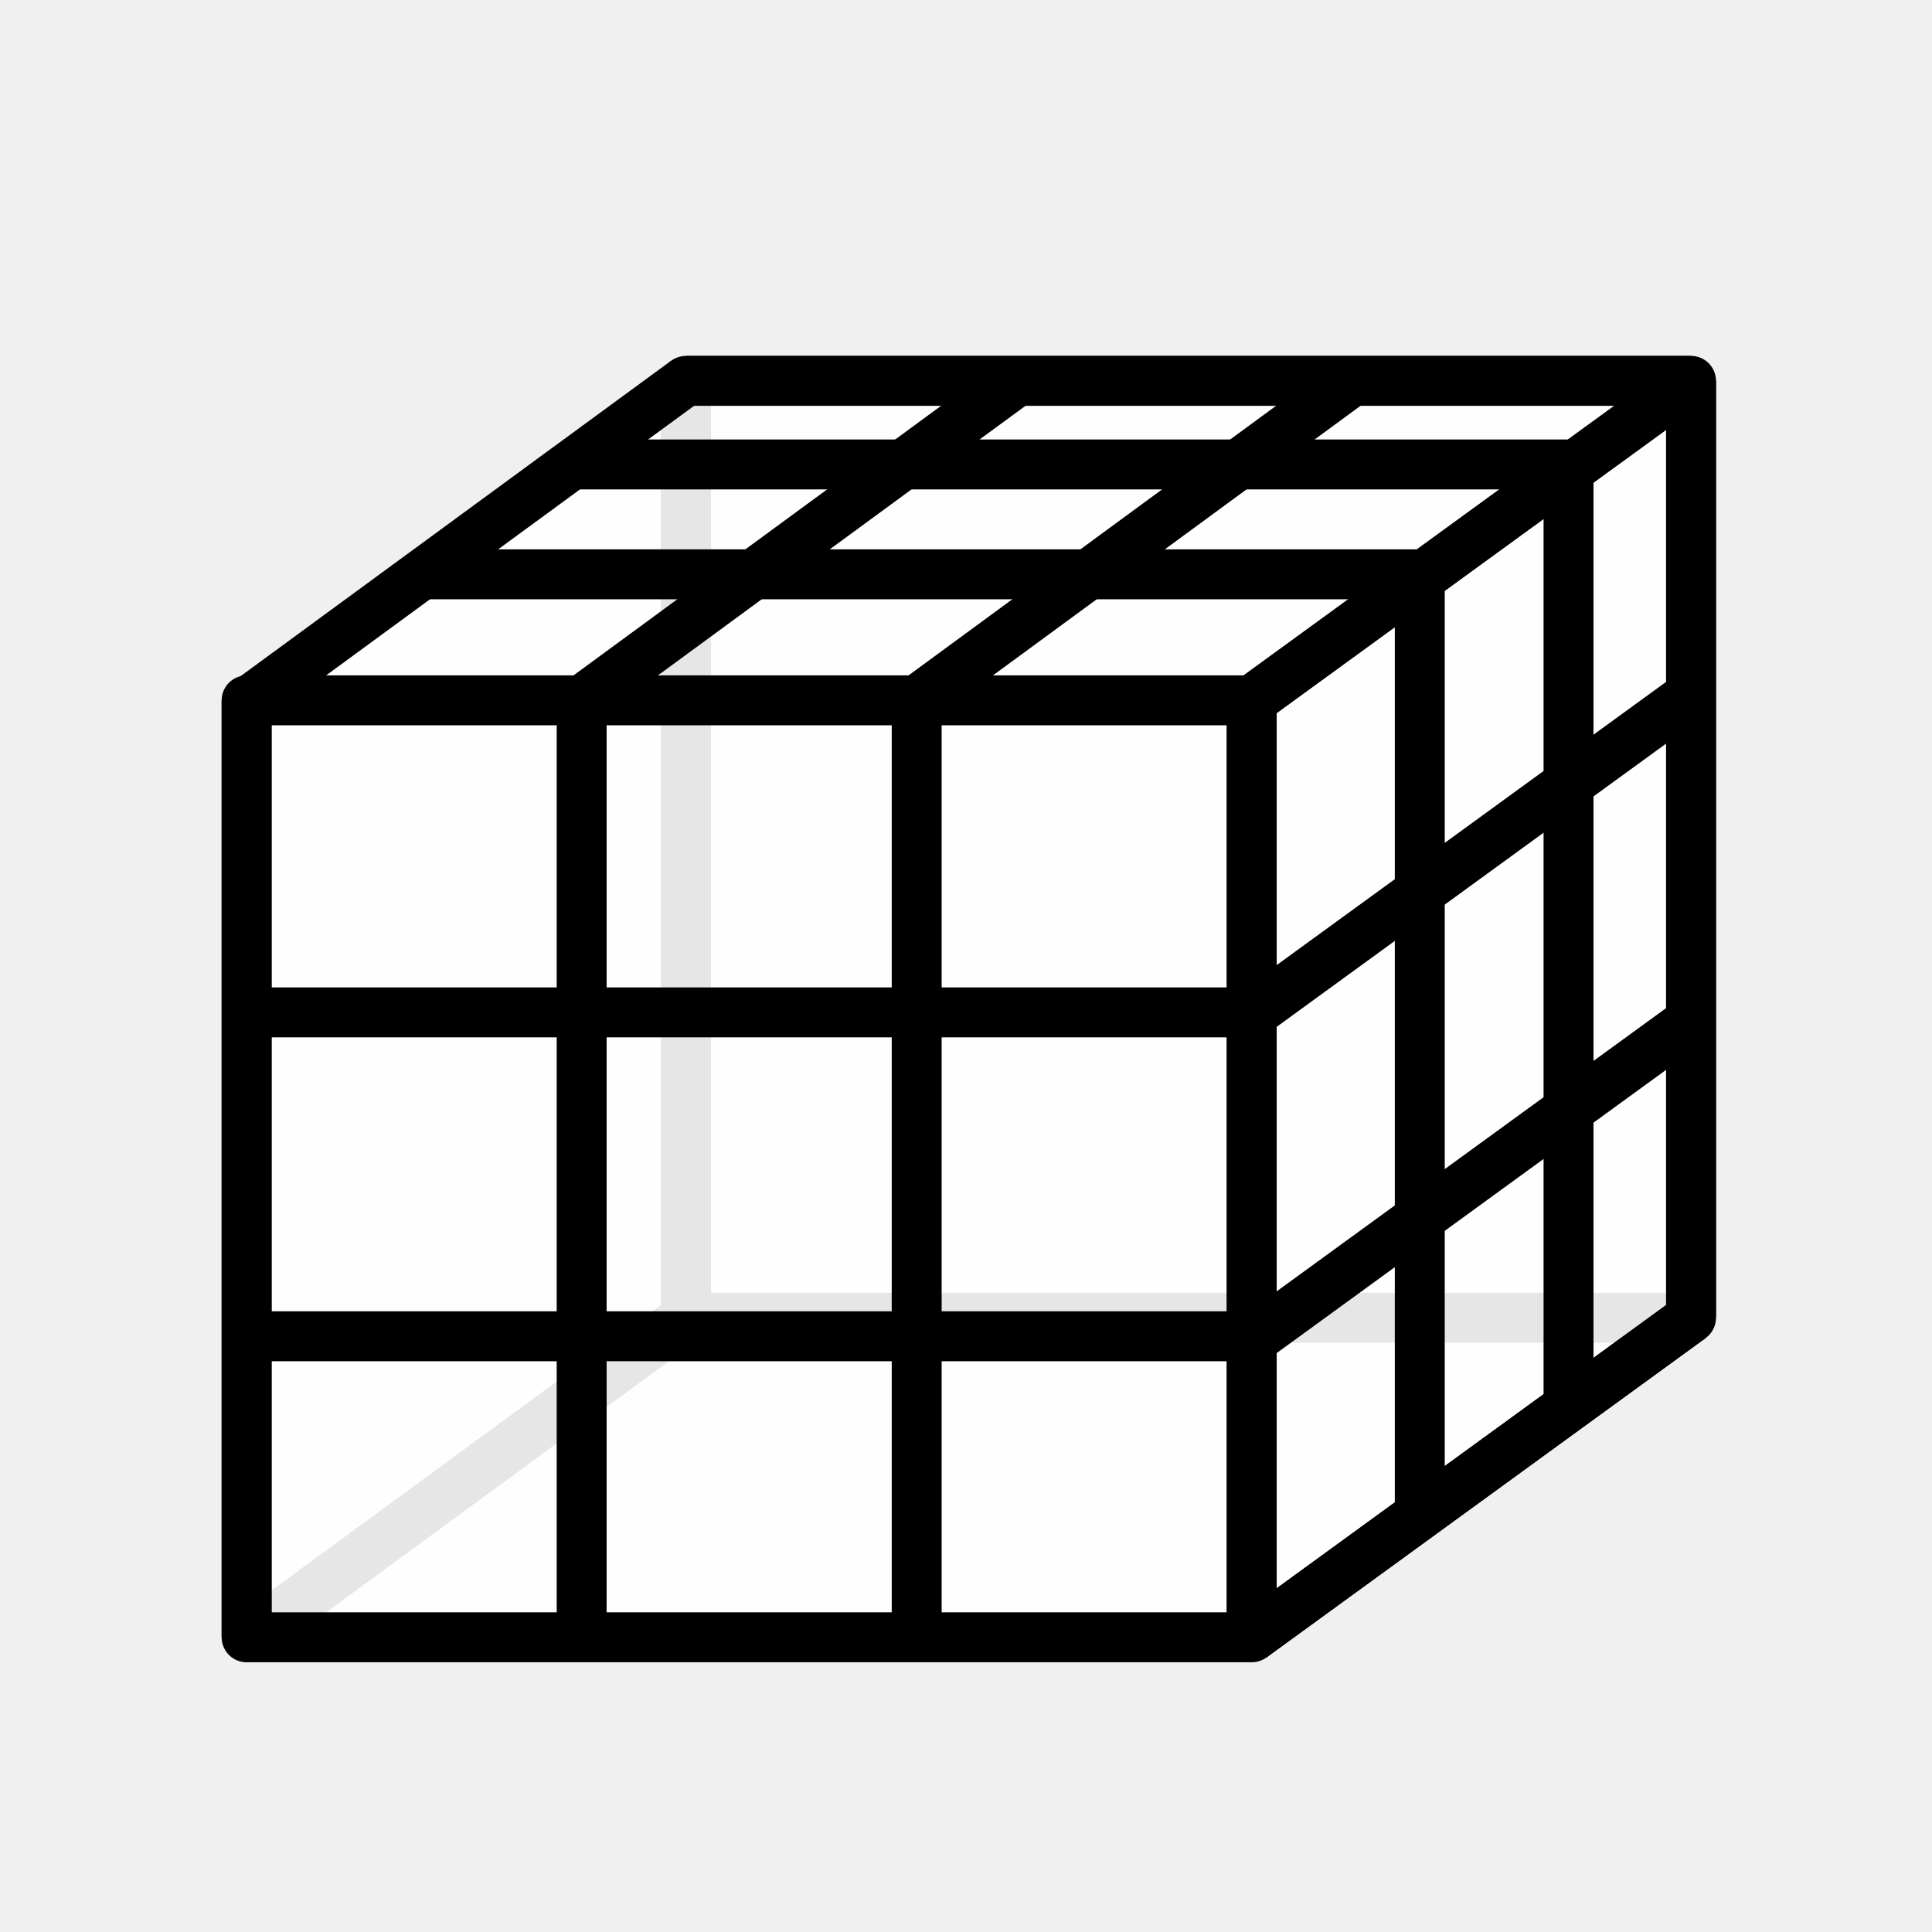
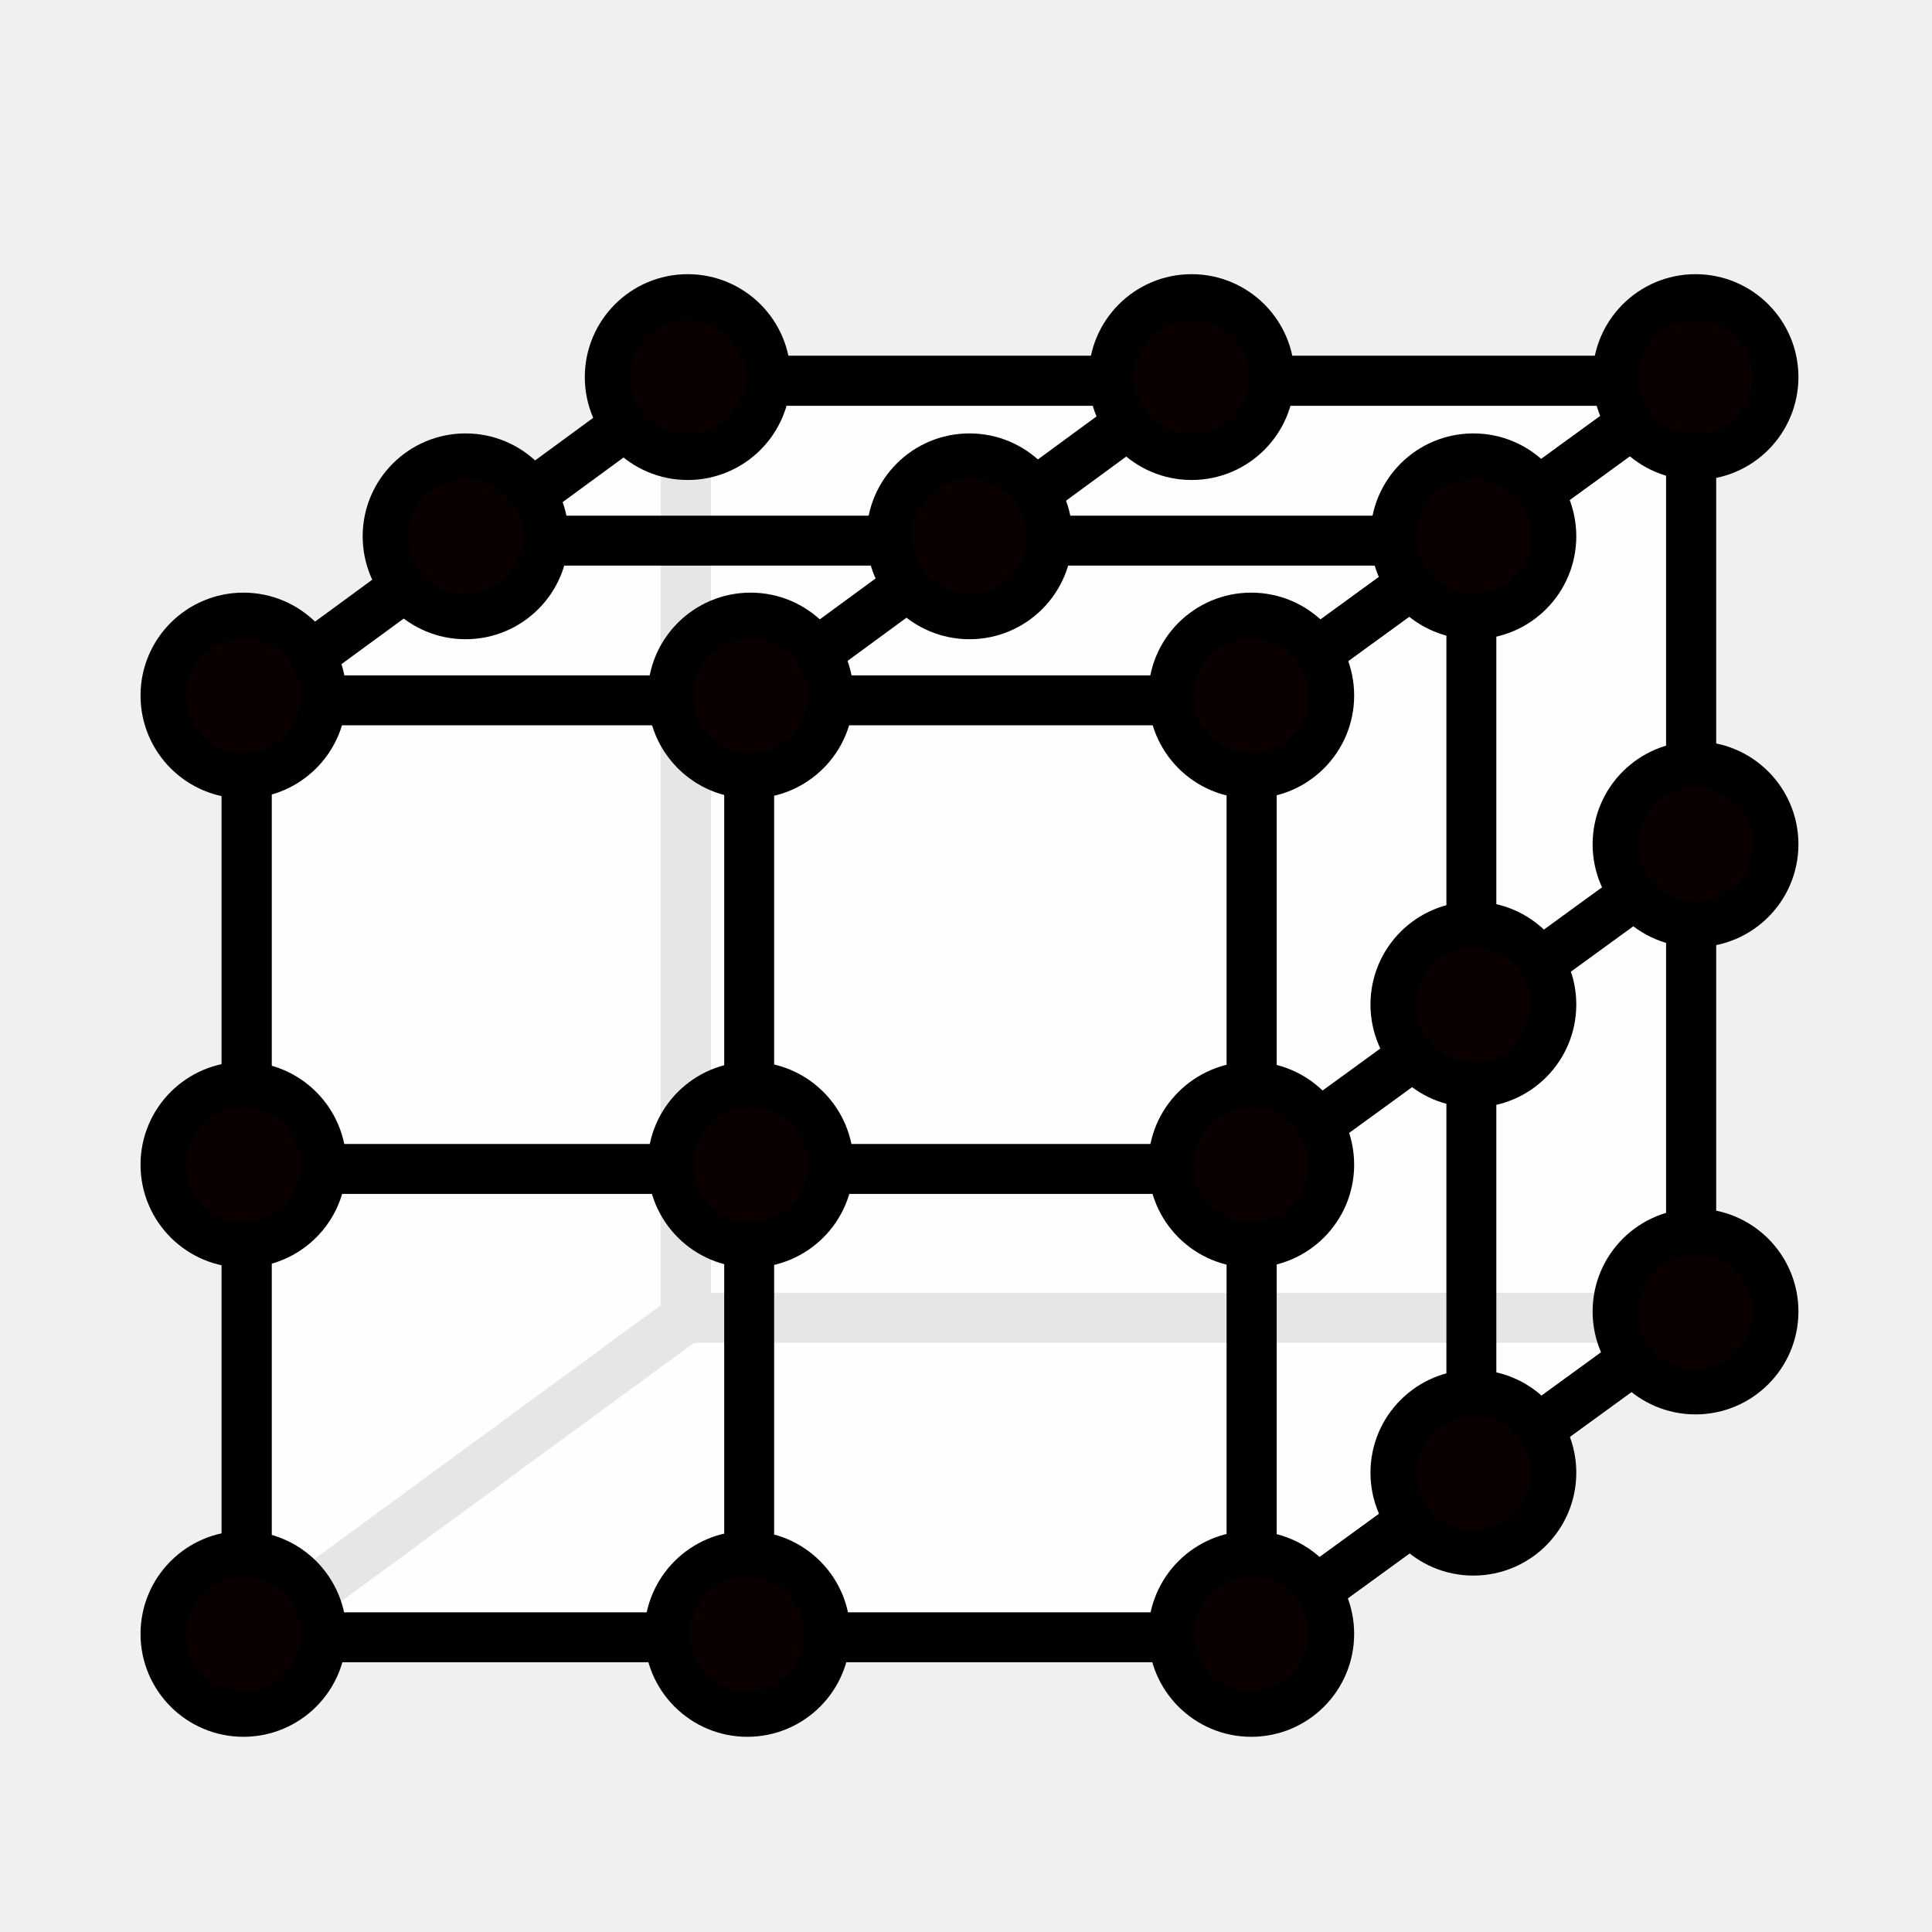
<svg xmlns="http://www.w3.org/2000/svg" width="18.142mm" height="18.142mm" viewBox="0 0 64.282 64.282" id="svg2" version="1.1">
  <defs id="defs4">
    </defs>
  <g id="layer1" transform="translate(-50.0732,-845.2926)">
-     <g id="g5136" transform="matrix(0.7086961,0,0,0.7086961,16.73489,262.3482)">
-       <path style="fill:none;stroke:#000000;stroke-width:2.344;stroke-linecap:butt;stroke-linejoin:miter;stroke-miterlimit:4;stroke-dasharray:none;stroke-opacity:1" d="m 79.245,840.44 v 43.988" id="path3660" />
-       <path style="fill:none;stroke:#000000;stroke-width:2.344;stroke-linecap:butt;stroke-linejoin:miter;stroke-miterlimit:4;stroke-dasharray:none;stroke-opacity:1" d="m 58.755,899.439 20.49,-15.011" id="path3451" />
-       <path style="font-variation-settings:normal;fill:none;fill-opacity:1;stroke:#000000;stroke-width:2.2;stroke-linecap:butt;stroke-linejoin:miter;stroke-miterlimit:4;stroke-dasharray:none;stroke-dashoffset:3.08;stroke-opacity:1;stop-color:#000000" d="m 58.755,899.439 47.054,-0.011" id="path5372-9" />
-       <path style="font-variation-settings:normal;fill:none;fill-opacity:1;stroke:#000100;stroke-width:2.344;stroke-linecap:round;stroke-linejoin:round;stroke-miterlimit:4;stroke-dasharray:none;stroke-dashoffset:0;stroke-opacity:1;stop-color:#000000" d="m 79.245,840.44 h 47.188 v 43.988 H 79.245 Z" id="path838" />
-       <path style="font-variation-settings:normal;fill:none;fill-opacity:1;stroke:#000000;stroke-width:2.2;stroke-linecap:butt;stroke-linejoin:miter;stroke-miterlimit:4;stroke-dasharray:none;stroke-dashoffset:3.08;stroke-opacity:1;stop-color:#000000" d="m 58.777,855.45 47.054,-0.011" id="path1800" />
-       <path style="fill:#ffffff;fill-opacity:0.9;stroke:none;stroke-width:2.344;stroke-linecap:butt;stroke-linejoin:miter;stroke-miterlimit:4;stroke-dasharray:none;stroke-opacity:1" d="m 58.755,855.45 20.49,-15.011 h 47.188 l -20.625,15 z" id="path1835" />
-       <path style="fill:#ffffff;fill-opacity:0.9;stroke:none;stroke-width:0.938px;stroke-linecap:butt;stroke-linejoin:miter;stroke-opacity:1" d="m 105.808,899.428 20.625,-15 v -43.988 l -20.625,15 z" id="path1837" />
-       <path style="font-variation-settings:normal;fill:#ffffff;fill-opacity:0.9;stroke:#000100;stroke-width:2.344;stroke-linecap:round;stroke-linejoin:round;stroke-miterlimit:4;stroke-dasharray:none;stroke-dashoffset:0;stroke-opacity:1;stop-color:#000000" d="m 58.62,855.44 h 47.188 v 43.988 H 58.62 Z" id="path6228" />
-       <path style="fill:none;stroke:#000000;stroke-width:2.344;stroke-linecap:butt;stroke-linejoin:miter;stroke-miterlimit:4;stroke-dasharray:none;stroke-opacity:1" d="m 58.755,855.45 20.49,-15.011" id="path2618" />
-       <path style="fill:none;stroke:#000000;stroke-width:2.344;stroke-linecap:butt;stroke-linejoin:miter;stroke-miterlimit:4;stroke-dasharray:none;stroke-opacity:1" d="m 105.808,855.44 20.625,-15" id="path2620" />
-       <path style="fill:none;stroke:#000000;stroke-width:2.344;stroke-linecap:butt;stroke-linejoin:miter;stroke-miterlimit:4;stroke-dasharray:none;stroke-opacity:1" d="m 105.808,899.428 20.625,-15" id="path2735" />
-       <path style="fill:none;stroke:#000000;stroke-width:2.344;stroke-linecap:butt;stroke-linejoin:miter;stroke-miterlimit:4;stroke-dasharray:none;stroke-opacity:1" d="m 126.433,840.44 v 43.988" id="path3566" />
-       <path style="fill:none;stroke:#000000;stroke-width:2.344;stroke-linecap:butt;stroke-linejoin:miter;stroke-miterlimit:4;stroke-dasharray:none;stroke-opacity:1" d="m 105.808,855.44 v 43.988" id="path3648" />
-       <path style="fill:none;stroke:#000000;stroke-width:2.344;stroke-linecap:butt;stroke-linejoin:miter;stroke-miterlimit:4;stroke-dasharray:none;stroke-opacity:1" d="m 58.62,855.44 v 43.988" id="path3650" />
-       <path style="fill:none;stroke:#000000;stroke-width:2.344;stroke-linecap:butt;stroke-linejoin:miter;stroke-miterlimit:4;stroke-dasharray:none;stroke-opacity:1" d="m 74.35,855.44 v 43.988" id="path3652" />
-       <path style="fill:none;stroke:#000000;stroke-width:2.344;stroke-linecap:butt;stroke-linejoin:miter;stroke-miterlimit:4;stroke-dasharray:none;stroke-opacity:1" d="m 90.079,855.44 v 43.988" id="path3654" />
-       <path style="fill:none;stroke:#000000;stroke-width:2.344;stroke-linecap:butt;stroke-linejoin:miter;stroke-miterlimit:4;stroke-dasharray:none;stroke-opacity:1" d="M 79.245,840.44 H 126.433" id="path4613" />
-       <path style="fill:none;stroke:#000000;stroke-width:2.344;stroke-linecap:butt;stroke-linejoin:miter;stroke-miterlimit:4;stroke-dasharray:none;stroke-opacity:1" d="M 66.51,849.522 H 113.698" id="path4697" />
-       <path style="fill:none;stroke:#000000;stroke-width:2.344;stroke-linecap:butt;stroke-linejoin:miter;stroke-miterlimit:4;stroke-dasharray:none;stroke-opacity:1" d="m 73.494,844.364 h 47.188" id="path4699" />
-       <path style="fill:none;stroke:#000000;stroke-width:2.344;stroke-linecap:butt;stroke-linejoin:miter;stroke-miterlimit:4;stroke-dasharray:none;stroke-opacity:1" d="M 58.732,870.089 H 105.92" id="path4701" />
-       <path style="fill:none;stroke:#000000;stroke-width:2.344;stroke-linecap:butt;stroke-linejoin:miter;stroke-miterlimit:4;stroke-dasharray:none;stroke-opacity:1" d="M 58.754,885.295 H 105.943" id="path4703" />
-       <path style="fill:none;stroke:#000000;stroke-width:2.344;stroke-linecap:butt;stroke-linejoin:miter;stroke-miterlimit:4;stroke-dasharray:none;stroke-opacity:1" d="m 105.808,855.44 20.625,-15" id="path4818" />
-       <path style="fill:none;stroke:#000000;stroke-width:2.344;stroke-linecap:butt;stroke-linejoin:miter;stroke-miterlimit:4;stroke-dasharray:none;stroke-opacity:1" d="m 105.808,899.428 20.625,-15" id="path4900" />
-       <path style="fill:none;stroke:#000000;stroke-width:2.344;stroke-linecap:butt;stroke-linejoin:miter;stroke-miterlimit:4;stroke-dasharray:none;stroke-opacity:1" d="m 106.072,885.295 20.625,-15" id="path4902" />
-       <path style="fill:none;stroke:#000000;stroke-width:2.344;stroke-linecap:butt;stroke-linejoin:miter;stroke-miterlimit:4;stroke-dasharray:none;stroke-opacity:1" d="m 105.92,870.089 20.625,-15" id="path4904" />
-       <path style="fill:none;stroke:#000000;stroke-width:2.344;stroke-linecap:butt;stroke-linejoin:miter;stroke-miterlimit:4;stroke-dasharray:none;stroke-opacity:1" d="m 113.698,849.522 v 43.988" id="path4986" />
-       <path style="fill:none;stroke:#000000;stroke-width:2.344;stroke-linecap:butt;stroke-linejoin:miter;stroke-miterlimit:4;stroke-dasharray:none;stroke-opacity:1" d="m 120.682,844.364 v 43.988" id="path4988" />
-       <path style="fill:none;stroke:#000000;stroke-width:2.344;stroke-linecap:butt;stroke-linejoin:miter;stroke-miterlimit:4;stroke-dasharray:none;stroke-opacity:1" d="m 74.35,855.44 20.468,-15.011" id="path5023" />
-       <path style="fill:none;stroke:#000000;stroke-width:2.344;stroke-linecap:butt;stroke-linejoin:miter;stroke-miterlimit:4;stroke-dasharray:none;stroke-opacity:1" d="M 90.079,855.44 110.547,840.429" id="path5105" />
-     </g>
+     <path style="fill:none;stroke:#000000;stroke-width:1.661;stroke-linecap:butt;stroke-linejoin:miter;stroke-miterlimit:4;stroke-dasharray:none;stroke-opacity:1" d="m 72.896,857.964 v 31.174" id="path3660" />
+     <path style="fill:none;stroke:#000000;stroke-width:1.661;stroke-linecap:butt;stroke-linejoin:miter;stroke-miterlimit:4;stroke-dasharray:none;stroke-opacity:1" d="M 58.374,899.777 72.896,889.139" id="path3451" />
+     <path style="font-variation-settings:normal;fill:none;fill-opacity:1;stroke:#000000;stroke-width:1.559;stroke-linecap:butt;stroke-linejoin:miter;stroke-miterlimit:4;stroke-dasharray:none;stroke-dashoffset:3.08;stroke-opacity:1;stop-color:#000000" d="m 58.374,899.777 33.347,-0.008" id="path5372-9" />
+     <path style="font-variation-settings:normal;fill:none;fill-opacity:1;stroke:#000100;stroke-width:1.661;stroke-linecap:round;stroke-linejoin:round;stroke-miterlimit:4;stroke-dasharray:none;stroke-dashoffset:0;stroke-opacity:1;stop-color:#000000" d="m 72.896,857.964 h 33.442 v 31.174 H 72.896 Z" id="path838" />
+     <path style="fill:#ffffff;fill-opacity:0.9;stroke:none;stroke-width:1.661;stroke-linecap:butt;stroke-linejoin:miter;stroke-miterlimit:4;stroke-dasharray:none;stroke-opacity:1" d="M 58.374,868.603 72.896,857.964 H 106.338 L 91.721,868.595 Z" id="path1835" />
+     <path style="font-variation-settings:normal;fill:#ffffff;fill-opacity:0.9;stroke:#000100;stroke-width:1.661;stroke-linecap:round;stroke-linejoin:round;stroke-miterlimit:4;stroke-dasharray:none;stroke-dashoffset:0;stroke-opacity:1;stop-color:#000000" d="m 58.279,868.595 h 33.442 v 31.174 h -33.442 z" id="path6228" />
+     <path style="fill:#ffffff;fill-opacity:0.9;stroke:none;stroke-width:0.664px;stroke-linecap:butt;stroke-linejoin:miter;stroke-opacity:1" d="M 91.721,899.769 106.338,889.139 V 857.964 L 91.721,868.595 Z" id="path1837" />
+     <path style="fill:none;stroke:#000000;stroke-width:1.661;stroke-linecap:butt;stroke-linejoin:miter;stroke-miterlimit:4;stroke-dasharray:none;stroke-opacity:1" d="M 58.374,868.603 72.896,857.964" id="path2618" />
+     <path style="fill:none;stroke:#000000;stroke-width:1.661;stroke-linecap:butt;stroke-linejoin:miter;stroke-miterlimit:4;stroke-dasharray:none;stroke-opacity:1" d="M 91.721,868.595 106.338,857.964" id="path2620" />
+     <path style="fill:none;stroke:#000000;stroke-width:1.661;stroke-linecap:butt;stroke-linejoin:miter;stroke-miterlimit:4;stroke-dasharray:none;stroke-opacity:1" d="M 91.721,899.769 106.338,889.139" id="path2735" />
+     <path style="fill:none;stroke:#000000;stroke-width:1.661;stroke-linecap:butt;stroke-linejoin:miter;stroke-miterlimit:4;stroke-dasharray:none;stroke-opacity:1" d="m 106.338,857.964 v 31.174" id="path3566" />
+     <path style="fill:none;stroke:#000000;stroke-width:1.661;stroke-linecap:butt;stroke-linejoin:miter;stroke-miterlimit:4;stroke-dasharray:none;stroke-opacity:1" d="m 91.721,868.595 v 31.174" id="path3648" />
+     <path style="fill:none;stroke:#000000;stroke-width:1.661;stroke-linecap:butt;stroke-linejoin:miter;stroke-miterlimit:4;stroke-dasharray:none;stroke-opacity:1" d="m 58.279,868.595 v 31.174" id="path3650" />
+     <path style="fill:none;stroke:#000000;stroke-width:1.661;stroke-linecap:butt;stroke-linejoin:miter;stroke-miterlimit:4;stroke-dasharray:none;stroke-opacity:1" d="m 75,868.595 v 31.174" id="path3654" />
+     <path style="fill:none;stroke:#000000;stroke-width:1.661;stroke-linecap:butt;stroke-linejoin:miter;stroke-miterlimit:4;stroke-dasharray:none;stroke-opacity:1" d="M 72.896,857.964 H 106.338" id="path4613" />
+     <path style="fill:none;stroke:#000000;stroke-width:1.661;stroke-linecap:butt;stroke-linejoin:miter;stroke-miterlimit:4;stroke-dasharray:none;stroke-opacity:1" d="M 65.619,863.281 H 99.061" id="path4697" />
+     <path style="fill:none;stroke:#000000;stroke-width:1.661;stroke-linecap:butt;stroke-linejoin:miter;stroke-miterlimit:4;stroke-dasharray:none;stroke-opacity:1" d="M 58.374,884.186 H 91.816" id="path4703" />
+     <path style="fill:none;stroke:#000000;stroke-width:1.661;stroke-linecap:butt;stroke-linejoin:miter;stroke-miterlimit:4;stroke-dasharray:none;stroke-opacity:1" d="M 91.721,868.595 106.338,857.964" id="path4818" />
+     <path style="fill:none;stroke:#000000;stroke-width:1.661;stroke-linecap:butt;stroke-linejoin:miter;stroke-miterlimit:4;stroke-dasharray:none;stroke-opacity:1" d="M 91.721,899.769 106.338,889.139" id="path4900" />
+     <path style="fill:none;stroke:#000000;stroke-width:1.661;stroke-linecap:butt;stroke-linejoin:miter;stroke-miterlimit:4;stroke-dasharray:none;stroke-opacity:1" d="M 91.908,884.182 106.525,873.552" id="path4902" />
+     <path style="fill:none;stroke:#000000;stroke-width:1.661;stroke-linecap:butt;stroke-linejoin:miter;stroke-miterlimit:4;stroke-dasharray:none;stroke-opacity:1" d="m 99.029,863.28 v 31.174" id="path4988" />
+     <path style="fill:none;stroke:#000000;stroke-width:1.661;stroke-linecap:butt;stroke-linejoin:miter;stroke-miterlimit:4;stroke-dasharray:none;stroke-opacity:1" d="m 75.079,868.595 14.506,-10.638" id="path5105" />
+     <path style="font-variation-settings:normal;fill:none;fill-opacity:1;stroke:#000000;stroke-width:1.559;stroke-linecap:butt;stroke-linejoin:miter;stroke-miterlimit:4;stroke-dasharray:none;stroke-dashoffset:3.08;stroke-opacity:1;stop-color:#000000" d="m 58.39,868.603 33.347,-0.008" id="path1800" />
+     <circle style="fill:#0a0000;fill-opacity:1;stroke:#000000;stroke-width:1.528;stroke-linecap:round;stroke-linejoin:round;stroke-miterlimit:11;stroke-dasharray:none;stroke-opacity:1" id="circle1667" cx="58.173" cy="868.435" r="2.66" />
+     <circle style="fill:#0a0000;fill-opacity:1;stroke:#000000;stroke-width:1.528;stroke-linecap:round;stroke-linejoin:round;stroke-miterlimit:11;stroke-dasharray:none;stroke-opacity:1" id="circle3069" cx="58.173" cy="884.045" r="2.66" />
+     <circle style="fill:#0a0000;fill-opacity:1;stroke:#000000;stroke-width:1.528;stroke-linecap:round;stroke-linejoin:round;stroke-miterlimit:11;stroke-dasharray:none;stroke-opacity:1" id="circle3071" cx="58.173" cy="899.656" r="2.66" />
+     <circle style="fill:#0a0000;fill-opacity:1;stroke:#000000;stroke-width:1.528;stroke-linecap:round;stroke-linejoin:round;stroke-miterlimit:11;stroke-dasharray:none;stroke-opacity:1" id="circle3073" cx="75.048" cy="868.435" r="2.66" />
+     <circle style="fill:#0a0000;fill-opacity:1;stroke:#000000;stroke-width:1.528;stroke-linecap:round;stroke-linejoin:round;stroke-miterlimit:11;stroke-dasharray:none;stroke-opacity:1" id="circle3075" cx="75.048" cy="884.045" r="2.66" />
+     <circle style="fill:#0a0000;fill-opacity:1;stroke:#000000;stroke-width:1.528;stroke-linecap:round;stroke-linejoin:round;stroke-miterlimit:11;stroke-dasharray:none;stroke-opacity:1" id="circle3077" cx="74.939" cy="899.656" r="2.66" />
+     <circle style="fill:#0a0000;fill-opacity:1;stroke:#000000;stroke-width:1.528;stroke-linecap:round;stroke-linejoin:round;stroke-miterlimit:11;stroke-dasharray:none;stroke-opacity:1" id="circle3079" cx="91.705" cy="868.435" r="2.66" />
+     <circle style="fill:#0a0000;fill-opacity:1;stroke:#000000;stroke-width:1.528;stroke-linecap:round;stroke-linejoin:round;stroke-miterlimit:11;stroke-dasharray:none;stroke-opacity:1" id="circle3081" cx="91.705" cy="884.045" r="2.66" />
+     <circle style="fill:#0a0000;fill-opacity:1;stroke:#000000;stroke-width:1.528;stroke-linecap:round;stroke-linejoin:round;stroke-miterlimit:11;stroke-dasharray:none;stroke-opacity:1" id="circle3083" cx="91.705" cy="899.656" r="2.66" />
+     <circle style="fill:#0a0000;fill-opacity:1;stroke:#000000;stroke-width:1.528;stroke-linecap:round;stroke-linejoin:round;stroke-miterlimit:11;stroke-dasharray:none;stroke-opacity:1" id="circle3085" cx="65.564" cy="863.137" r="2.66" />
+     <circle style="fill:#0a0000;fill-opacity:1;stroke:#000000;stroke-width:1.528;stroke-linecap:round;stroke-linejoin:round;stroke-miterlimit:11;stroke-dasharray:none;stroke-opacity:1" id="circle3087" cx="72.955" cy="857.839" r="2.66" />
+     <circle style="fill:#0a0000;fill-opacity:1;stroke:#000000;stroke-width:1.528;stroke-linecap:round;stroke-linejoin:round;stroke-miterlimit:11;stroke-dasharray:none;stroke-opacity:1" id="circle3089" cx="82.33" cy="863.137" r="2.66" />
+     <circle style="fill:#0a0000;fill-opacity:1;stroke:#000000;stroke-width:1.528;stroke-linecap:round;stroke-linejoin:round;stroke-miterlimit:11;stroke-dasharray:none;stroke-opacity:1" id="circle3091" cx="89.721" cy="857.839" r="2.66" />
+     <circle style="fill:#0a0000;fill-opacity:1;stroke:#000000;stroke-width:1.528;stroke-linecap:round;stroke-linejoin:round;stroke-miterlimit:11;stroke-dasharray:none;stroke-opacity:1" id="circle3093" cx="99.096" cy="863.137" r="2.66" />
+     <circle style="fill:#0a0000;fill-opacity:1;stroke:#000000;stroke-width:1.528;stroke-linecap:round;stroke-linejoin:round;stroke-miterlimit:11;stroke-dasharray:none;stroke-opacity:1" id="circle3095" cx="106.487" cy="857.839" r="2.66" />
+     <circle style="fill:#0a0000;fill-opacity:1;stroke:#000000;stroke-width:1.528;stroke-linecap:round;stroke-linejoin:round;stroke-miterlimit:11;stroke-dasharray:none;stroke-opacity:1" id="circle3097" cx="99.096" cy="878.715" r="2.66" />
+     <circle style="fill:#0a0000;fill-opacity:1;stroke:#000000;stroke-width:1.528;stroke-linecap:round;stroke-linejoin:round;stroke-miterlimit:11;stroke-dasharray:none;stroke-opacity:1" id="circle3099" cx="106.487" cy="873.384" r="2.66" />
+     <circle style="fill:#0a0000;fill-opacity:1;stroke:#000000;stroke-width:1.528;stroke-linecap:round;stroke-linejoin:round;stroke-miterlimit:11;stroke-dasharray:none;stroke-opacity:1" id="circle3101" cx="99.096" cy="894.292" r="2.66" />
+     <circle style="fill:#0a0000;fill-opacity:1;stroke:#000000;stroke-width:1.528;stroke-linecap:round;stroke-linejoin:round;stroke-miterlimit:11;stroke-dasharray:none;stroke-opacity:1" id="circle3103" cx="106.487" cy="888.929" r="2.66" />
  </g>
</svg>
